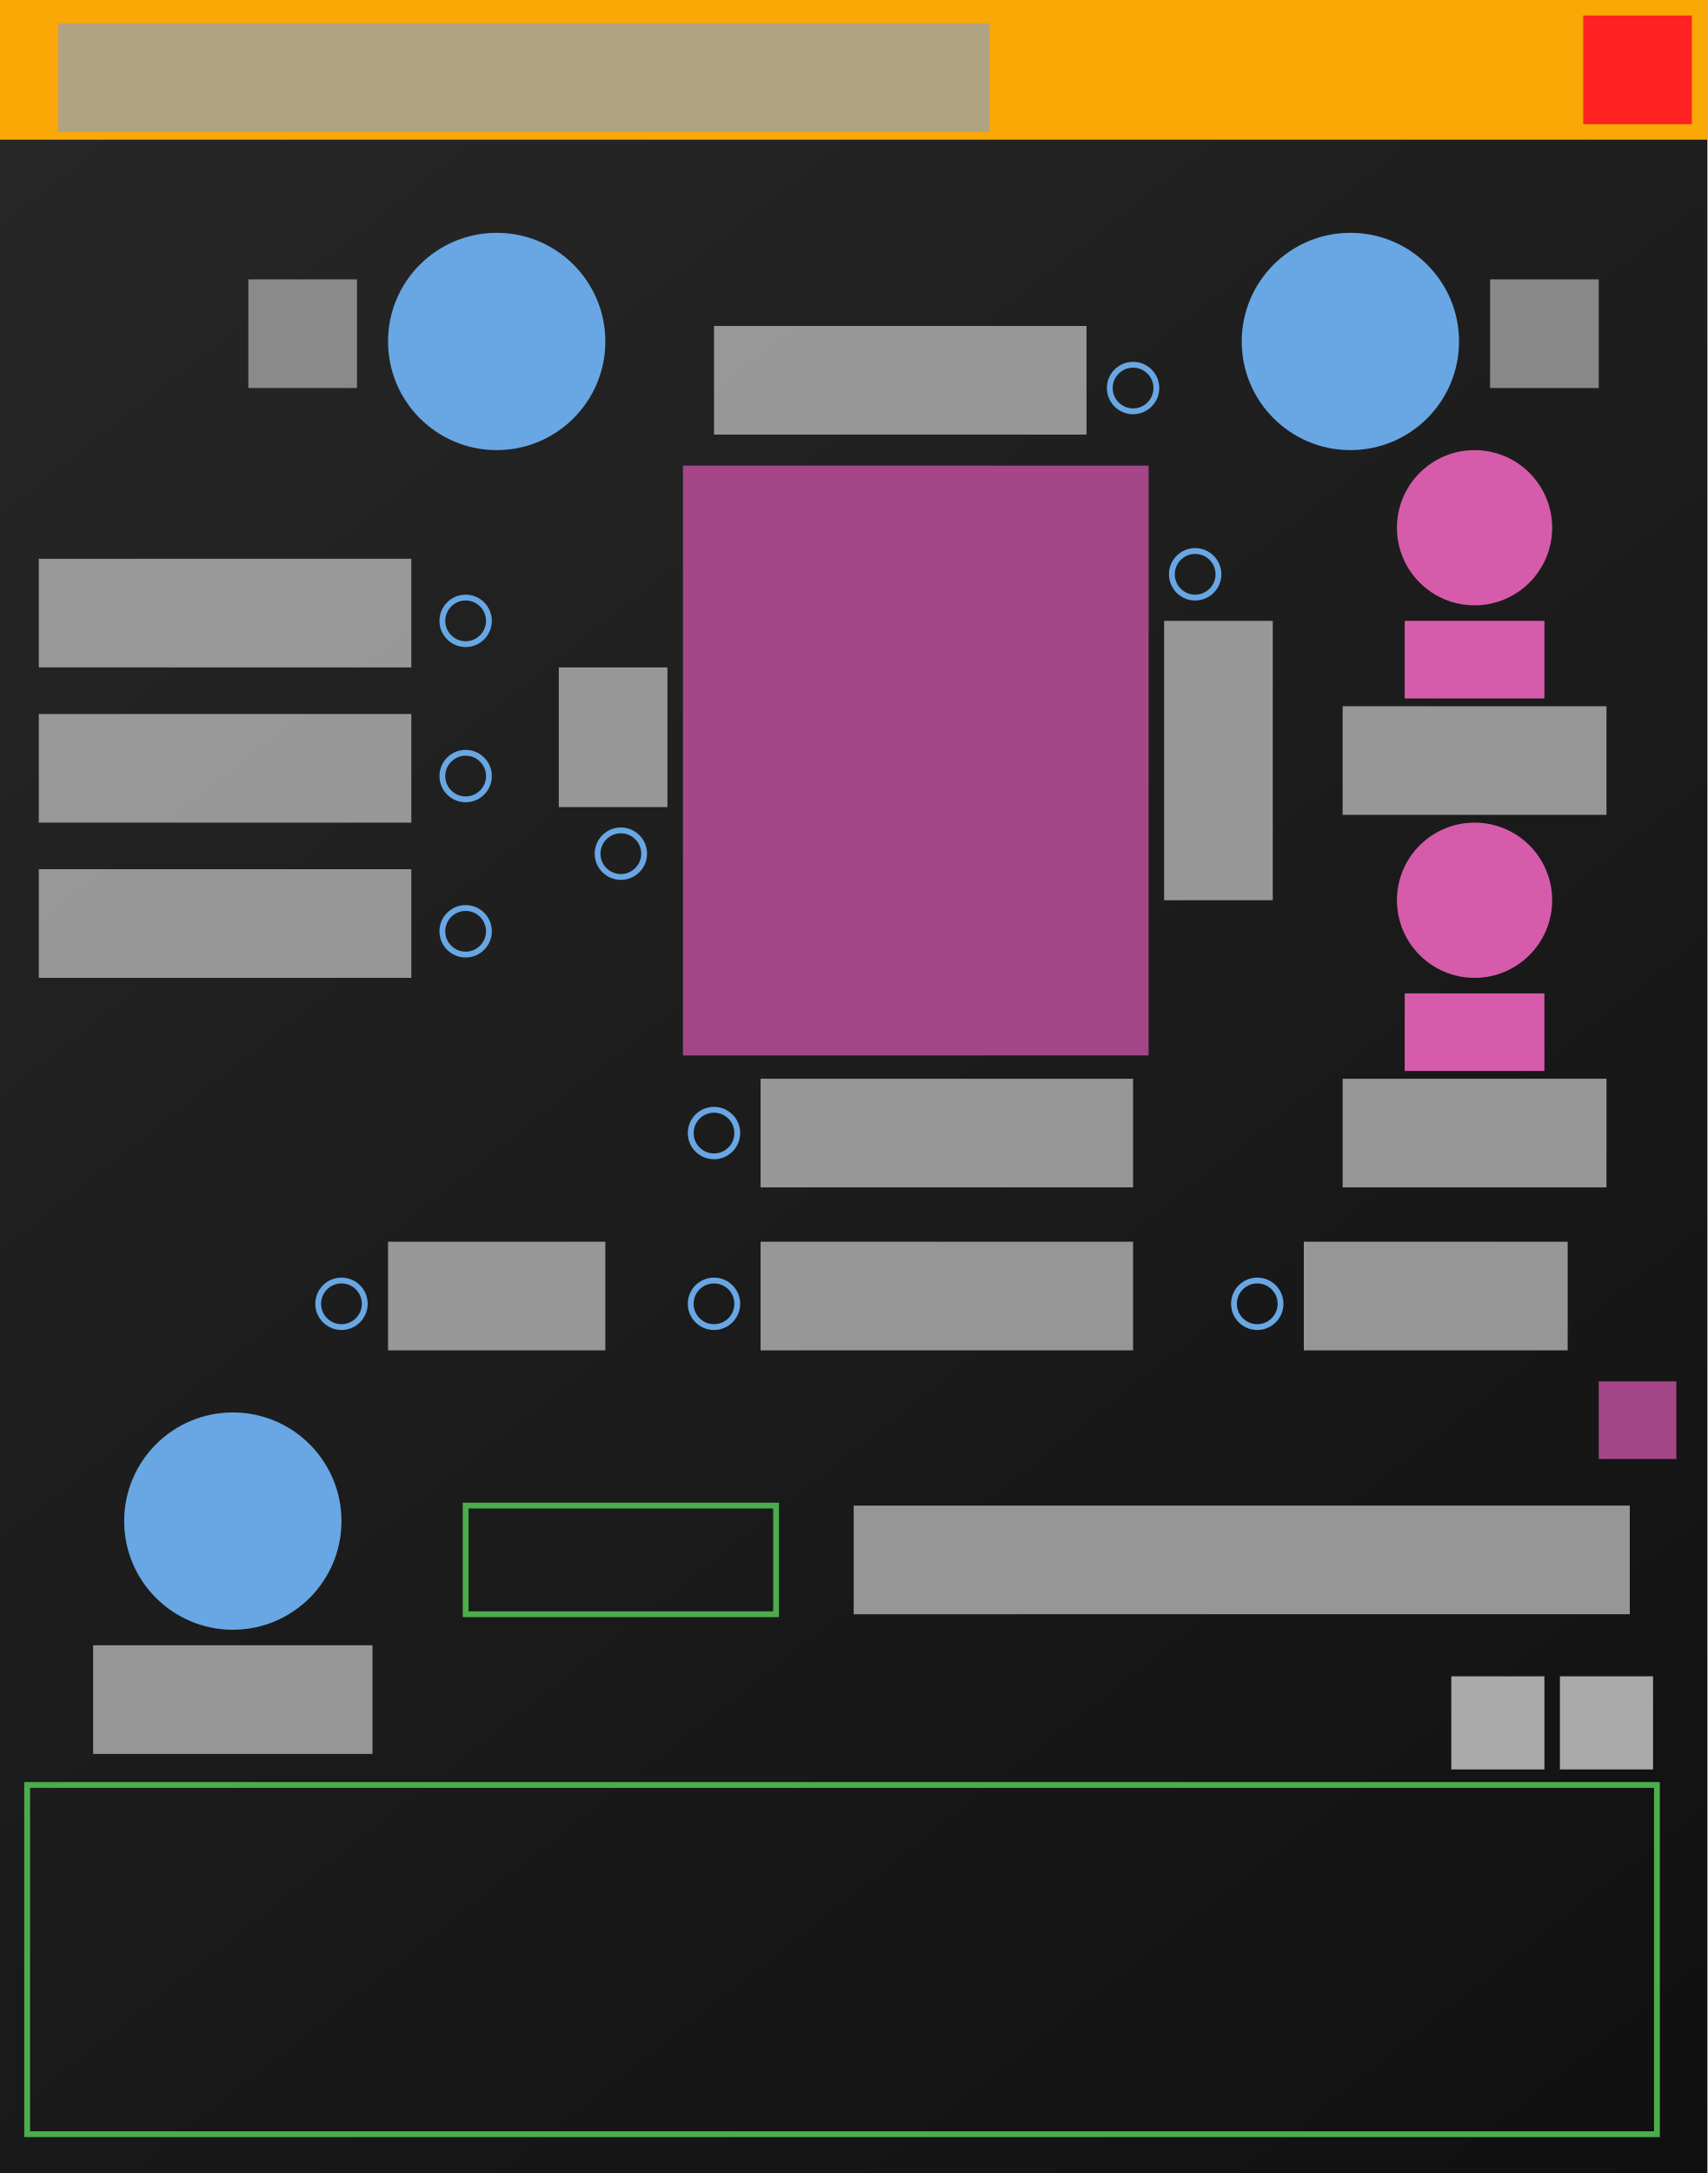
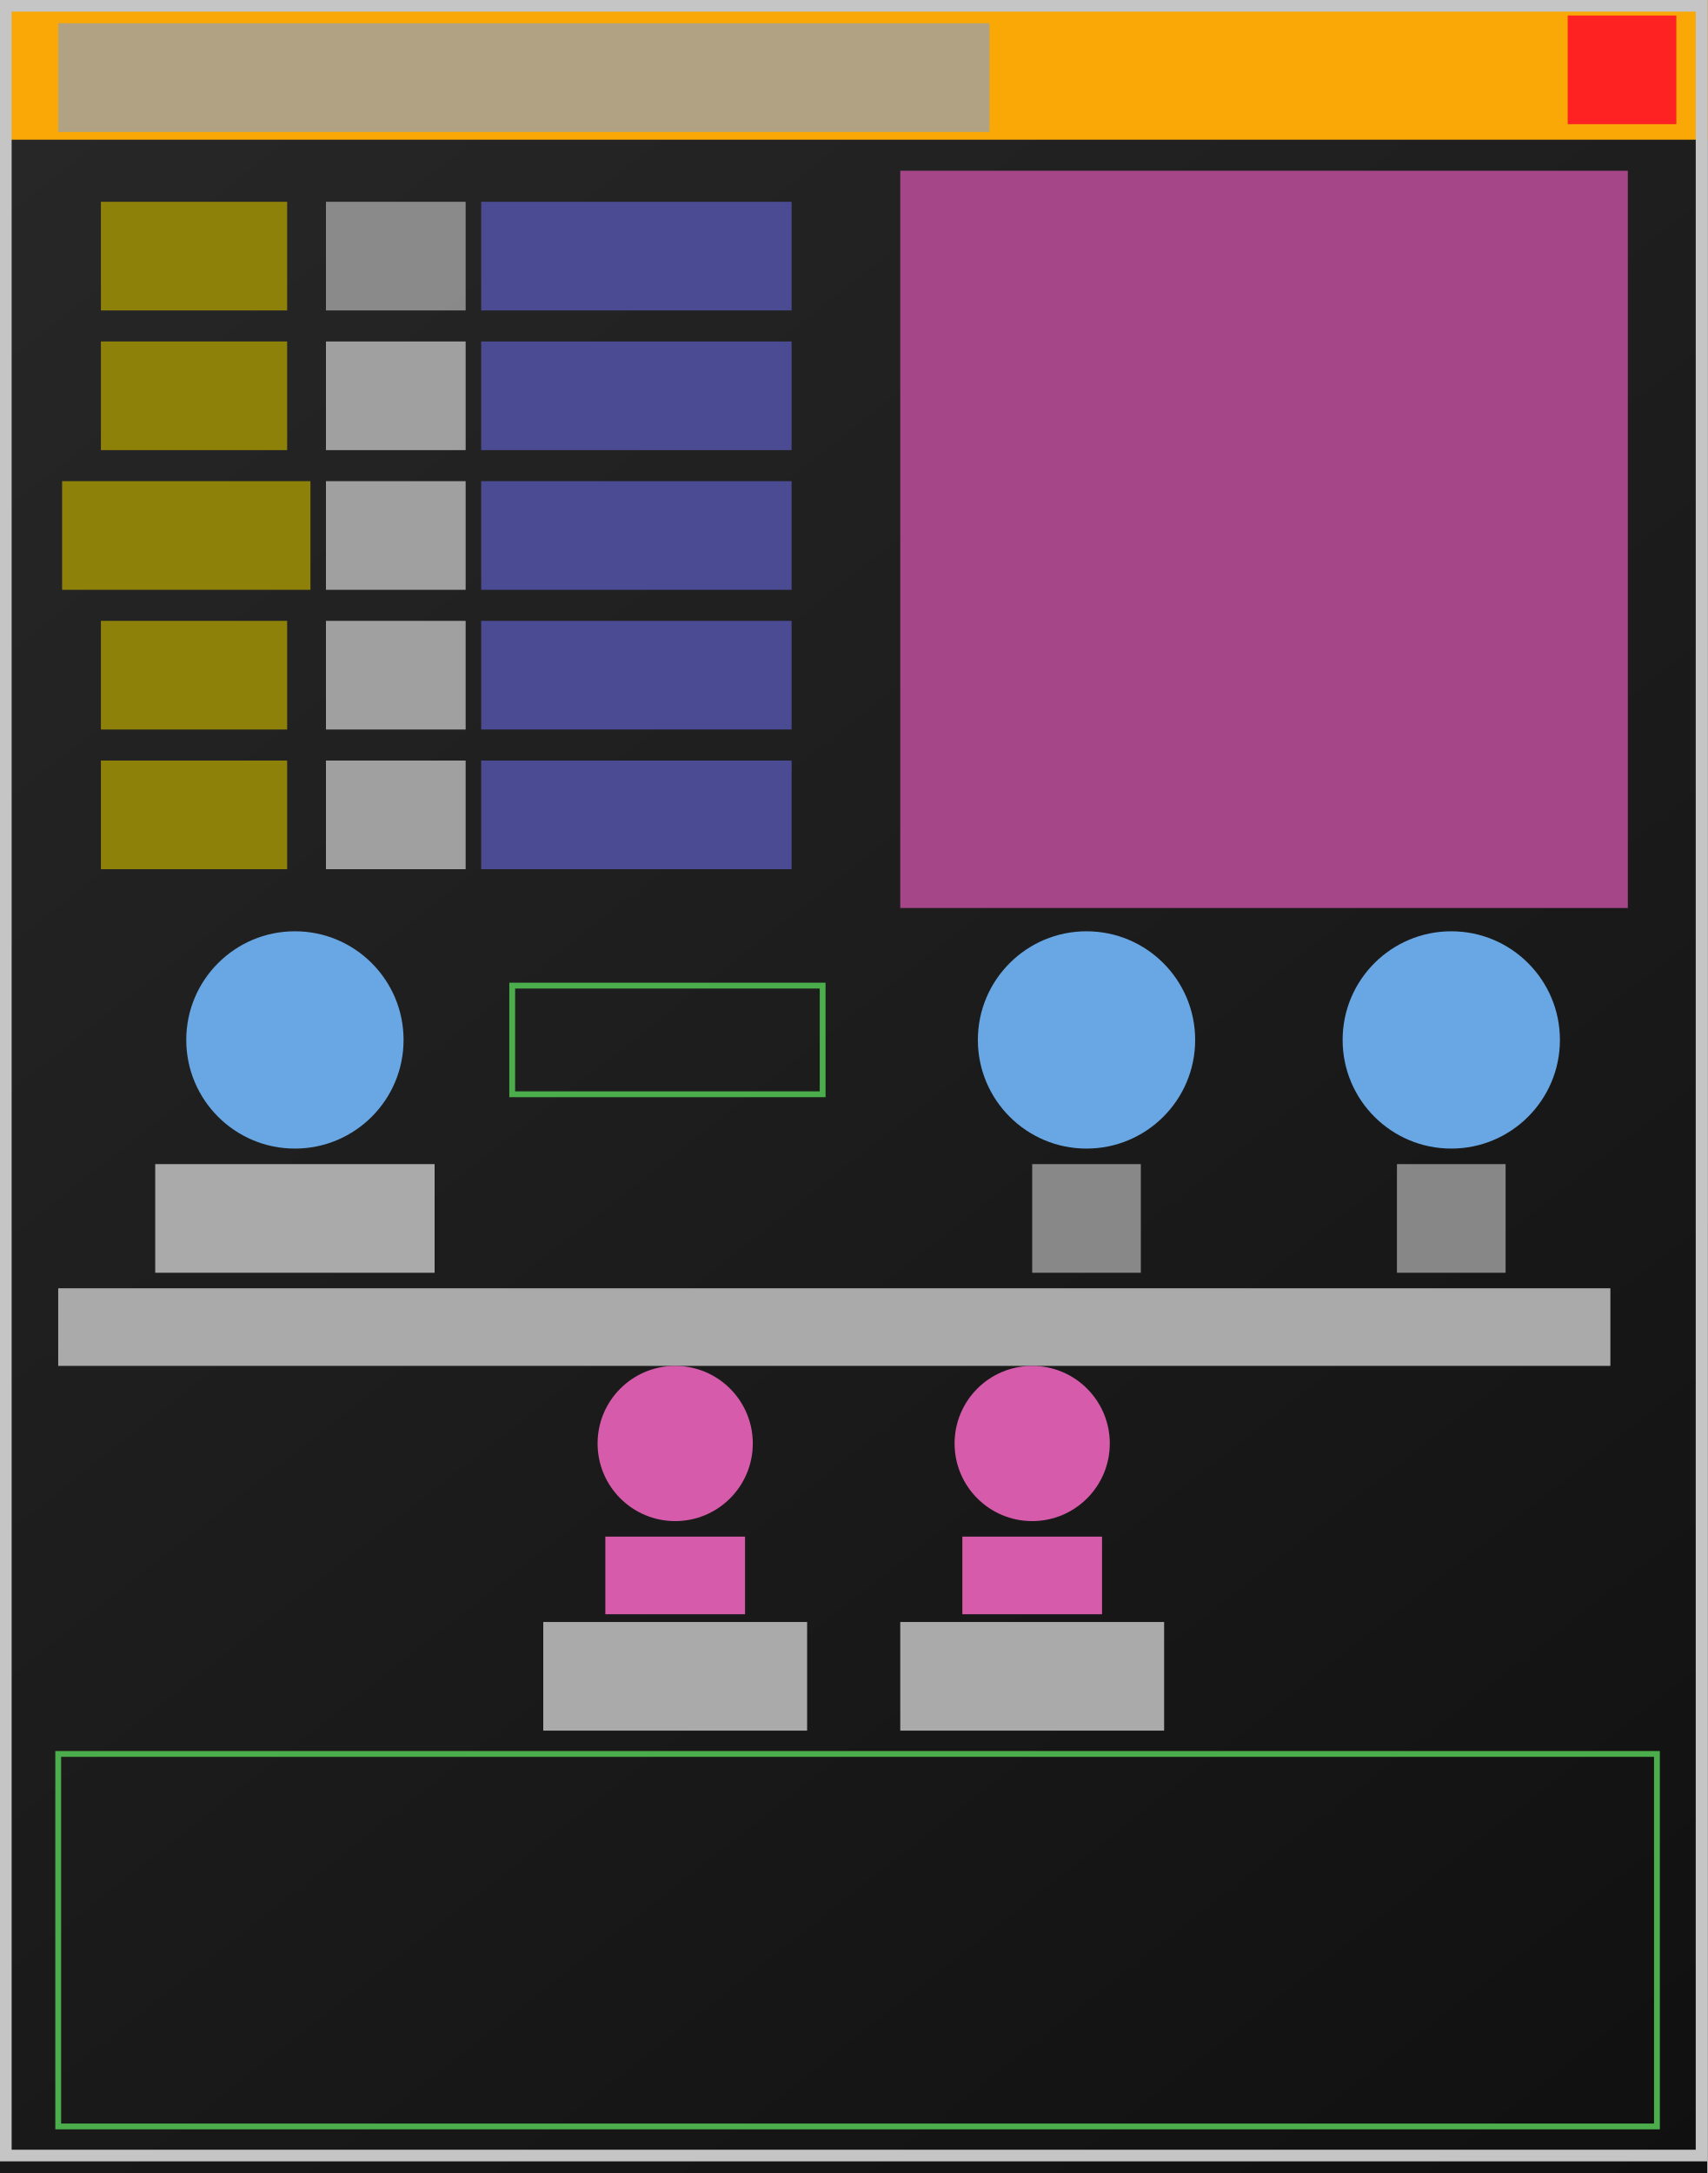
<svg xmlns="http://www.w3.org/2000/svg" width="220" height="280" viewBox="0 0 220 280" version="1.1">
  <linearGradient id="pg" y2="100%" gradientUnits="userSpaceOnUse">
    <stop offset="0" stop-color="#282828" />
    <stop offset="1" stop-color="#101010" />
  </linearGradient>
  <rect id="panel" fill="url(#pg)" width="100%" height="100%" />
  <rect id="mast" fill="#f9a806" width="100%" height="18" />
-   <rect id="k:close" fill="#f22" x="204" y="2" width="14" height="14" />
+   <rect id="k:close" fill="#f22" x="202" y="2" width="14" height="14" />
  <rect id="k:dlg-title" fill="#a0a0a0d0" x="7.5" y="3" width="120" height="14" />
-   <g transform="translate(180,58)">
-     <circle id="k:panel-co" fill="#d65cab" cx="10" cy="10" r="10" />
-     <rect id="k:panel-swatch" fill="#d65cab" x="1" y="22" width="18" height="10" />
-     <rect id="k:panel-co-label" fill="#aaad" x="-7" y="33" width="34" height="14" />
+   <rect id="k:preview" fill="#a44688" x="116" y="22" width="93.75" height="95" />
+   <g>
+     <rect id="k:horz-switch" fill="#8e810a" x="13" y="26" width="24" height="14" />
+     <rect id="k:horz-label" fill="#a0a0a0d0" x="42" y="26" width="18" height="14" />
+     <rect id="k:horz-actual" fill="#4a4b92" x="62" y="26" width="40" height="14" />
+     <rect id="k:vert-switch" fill="#8e810a" x="13" y="44" width="24" height="14" />
+     <rect id="k:vert-label" fill="#a0a0a0" x="42" y="44" width="18" height="14" />
+     <rect id="k:vert-actual" fill="#4a4b92" x="62" y="44" width="40" height="14" />
+     <rect id="k:orient-switch" fill="#8e810a" x="8" y="62" width="32" height="14" />
+     <rect id="k:orient-label" fill="#a0a0a0" x="42" y="62" width="18" height="14" />
+     <rect id="k:orient-actual" fill="#4a4b92" x="62" y="62" width="40" height="14" />
+     <rect id="k:copr-l-switch" fill="#8e810a" x="13" y="80" width="24" height="14" />
+     <rect id="k:copr-l-label" fill="#a0a0a0" x="42" y="80" width="18" height="14" />
+     <rect id="k:copr-l-actual" fill="#4a4b92" x="62" y="80" width="40" height="14" />
+     <rect id="k:copr-r-switch" fill="#8e810a" x="13" y="98" width="24" height="14" />
+     <rect id="k:copr-r-label" fill="#a0a0a0" x="42" y="98" width="18" height="14" />
+     <rect id="k:copr-r-actual" fill="#4a4b92" x="62" y="98" width="40" height="14" />
  </g>
-   <g transform="translate(180,106)">
-     <circle id="k:text-co" fill="#d65cab" cx="10" cy="10" r="10" />
-     <rect id="k:text-swatch" fill="#d65cab" x="1" y="22" width="18" height="10" />
-     <rect id="k:text-co-label" fill="#aaad" x="-7" y="33" width="34" height="14" />
+   <g transform="translate(0,2)">
+     <circle id="k:font-size" fill="#68a7e4" cx="38" cy="132" r="14" />
+     <rect id="k:font-size-label" fill="#aaa" x="20" y="148" width="36" height="14" />
+     <rect id="k:font-btn" fill="none" stroke="#4bad4b" stroke-width=".75" x="66" y="125" width="40" height="14" />
+     <rect id="k:font-label" fill="#aaa" x="7.5" y="164" width="200" height="10" />
+     <circle id="k:left-margin" fill="#68a7e4" cx="140" cy="132" r="14" />
+     <rect id="k:L-label" fill="#a0a0a0d0" x="133" y="148" width="14" height="14" />
+     <circle id="k:right-margin" fill="#68a7e4" cx="187" cy="132" r="14" />
+     <rect id="k:R-label" fill="#a0a0a0d0" x="180" y="148" width="14" height="14" />
  </g>
-   <circle id="k:left-margin" fill="#68a7e4" cx="64" cy="44" r="14" />
-   <rect id="k:L-label" fill="#a0a0a0d0" x="32" y="36" width="14" height="14" />
-   <circle id="k:right-margin" fill="#68a7e4" cx="174" cy="44" r="14" />
-   <rect id="k:R-label" fill="#a0a0a0d0" x="192" y="36" width="14" height="14" />
-   <circle id="k:opt-top" fill="none" stroke="#68a7e4" stroke-width=".75" cx="60" cy="80" r="3" />
-   <rect id="k:top-label" fill="#aaad" x="5" y="72" width="48" height="14" />
-   <circle id="k:opt-mid" fill="none" stroke="#68a7e4" stroke-width=".75" cx="60" cy="100" r="3" />
-   <rect id="k:mid-label" fill="#aaad" x="5" y="92" width="48" height="14" />
-   <circle id="k:opt-bot" fill="none" stroke="#68a7e4" stroke-width=".75" cx="60" cy="120" r="3" />
-   <rect id="k:bot-label" fill="#aaad" x="5" y="112" width="48" height="14" />
-   <circle id="k:opt-invert" fill="none" stroke="#68a7e4" stroke-width=".75" cx="146" cy="50" r="3" />
-   <rect id="k:invert-label" fill="#aaad" x="92" y="42" width="48" height="14" />
-   <circle id="k:opt-normal" fill="none" stroke="#68a7e4" stroke-width=".75" cx="92" cy="146" r="3" />
-   <rect id="k:normal-label" fill="#aaad" x="98" y="139" width="48" height="14" />
-   <circle id="k:opt-Up" fill="none" stroke="#68a7e4" stroke-width=".75" cx="80" cy="110" r="3" />
-   <rect id="k:up-label" fill="#aaad" x="72" y="86" width="14" height="18" />
-   <circle id="k:opt-down" fill="none" stroke="#68a7e4" stroke-width=".75" cx="154" cy="74" r="3" />
-   <rect id="k:down-label" fill="#aaad" x="150" y="80" width="14" height="36" />
-   <rect id="k:preview" fill="#a44688" x="88" y="60" width="60" height="76" />
-   <circle id="k:opt-left" fill="none" stroke="#68a7e4" stroke-width=".75" cx="44" cy="168" r="3" />
-   <rect id="k:left-label" fill="#aaad" x="50" y="160" width="28" height="14" />
-   <circle id="k:opt-center" fill="none" stroke="#68a7e4" stroke-width=".75" cx="92" cy="168" r="3" />
-   <rect id="k:center-label" fill="#aaad" x="98" y="160" width="48" height="14" />
-   <circle id="k:opt-right" fill="none" stroke="#68a7e4" stroke-width=".75" cx="162" cy="168" r="3" />
-   <rect id="k:right-label" fill="#aaad" x="168" y="160" width="34" height="14" />
-   <rect id="k:copper-ham" fill="#a44688" x="206" y="178" width="10" height="10" />
-   <circle id="k:font-size" fill="#68a7e4" cx="30" cy="196" r="14" />
-   <rect id="k:font-size-label" fill="#aaad" x="12" y="212" width="36" height="14" />
-   <rect id="k:font-btn" fill="none" stroke="#4bad4b" stroke-width=".75" x="60" y="194" width="40" height="14" />
-   <rect id="k:font-label" fill="#aaad" x="110" y="194" width="100" height="14" />
-   <rect id="k:copy-btn" fill="#aaa" x="187" y="216" width="12" height="12" />
-   <rect id="k:paste-btn" fill="#aaa" x="201" y="216" width="12" height="12" />
-   <rect id="k:edit" fill="none" stroke="#4bad4b" stroke-width=".75" x="3.5" y="230" width="210" height="45" />
+   <xline fill="none" stroke="#fff" stroke-width="1" x1="110" y1="0" x2="110" y2="380" />
+   <g transform="translate(70,176)">
+     <circle id="k:panel-co" fill="#d65cab" cx="17" cy="10" r="10" />
+     <rect id="k:panel-swatch" fill="#d65cab" x="8" y="22" width="18" height="10" />
+     <rect id="k:panel-co-label" fill="#aaa" x="0" y="33" width="34" height="14" />
+   </g>
+   <g transform="translate(116,176)">
+     <circle id="k:text-co" fill="#d65cab" cx="17" cy="10" r="10" />
+     <rect id="k:text-swatch" fill="#d65cab" x="8" y="22" width="18" height="10" />
+     <rect id="k:text-co-label" fill="#aaa" x="0" y="33" width="34" height="14" />
+   </g>
+   <rect id="k:edit" fill="none" stroke="#4bad4b" stroke-width=".75" x="7.5" y="226" width="206" height="48" />
+   <rect id="dlg-border" fill="none" stroke="#c5c5c5" stroke-width="1.5" x=".75" y=".75" width="218.5" height="277" />
</svg>
